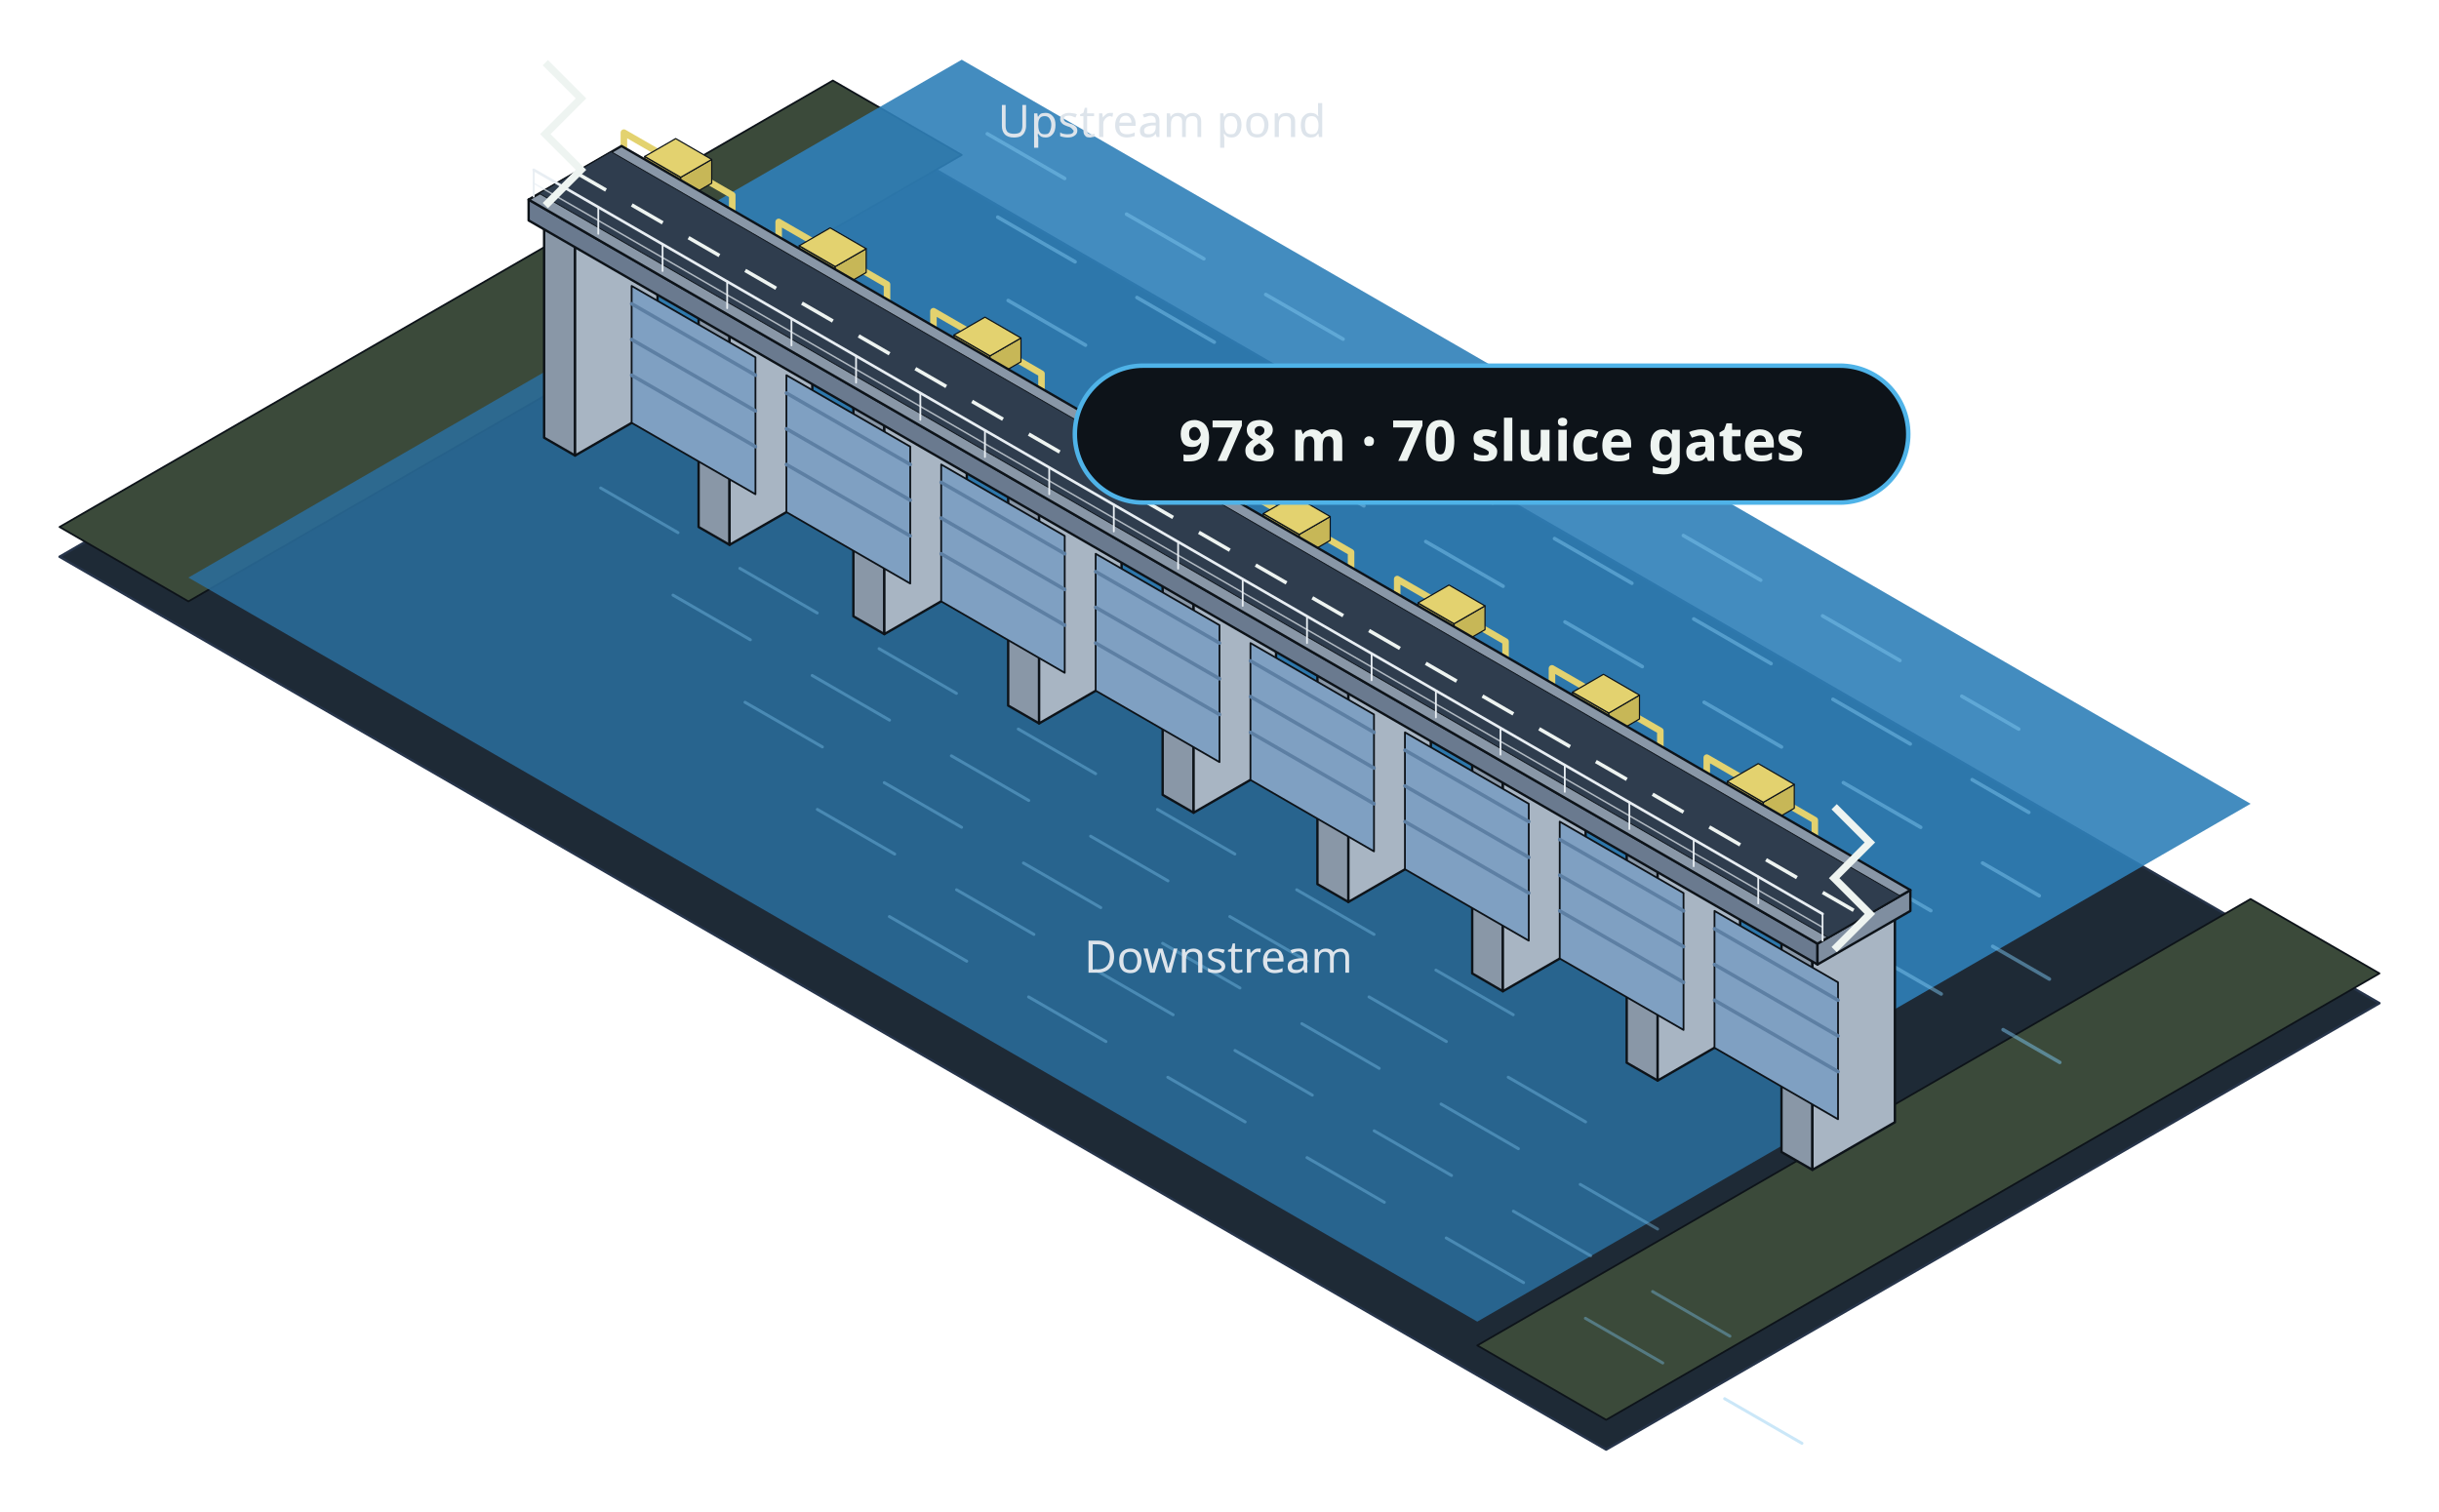
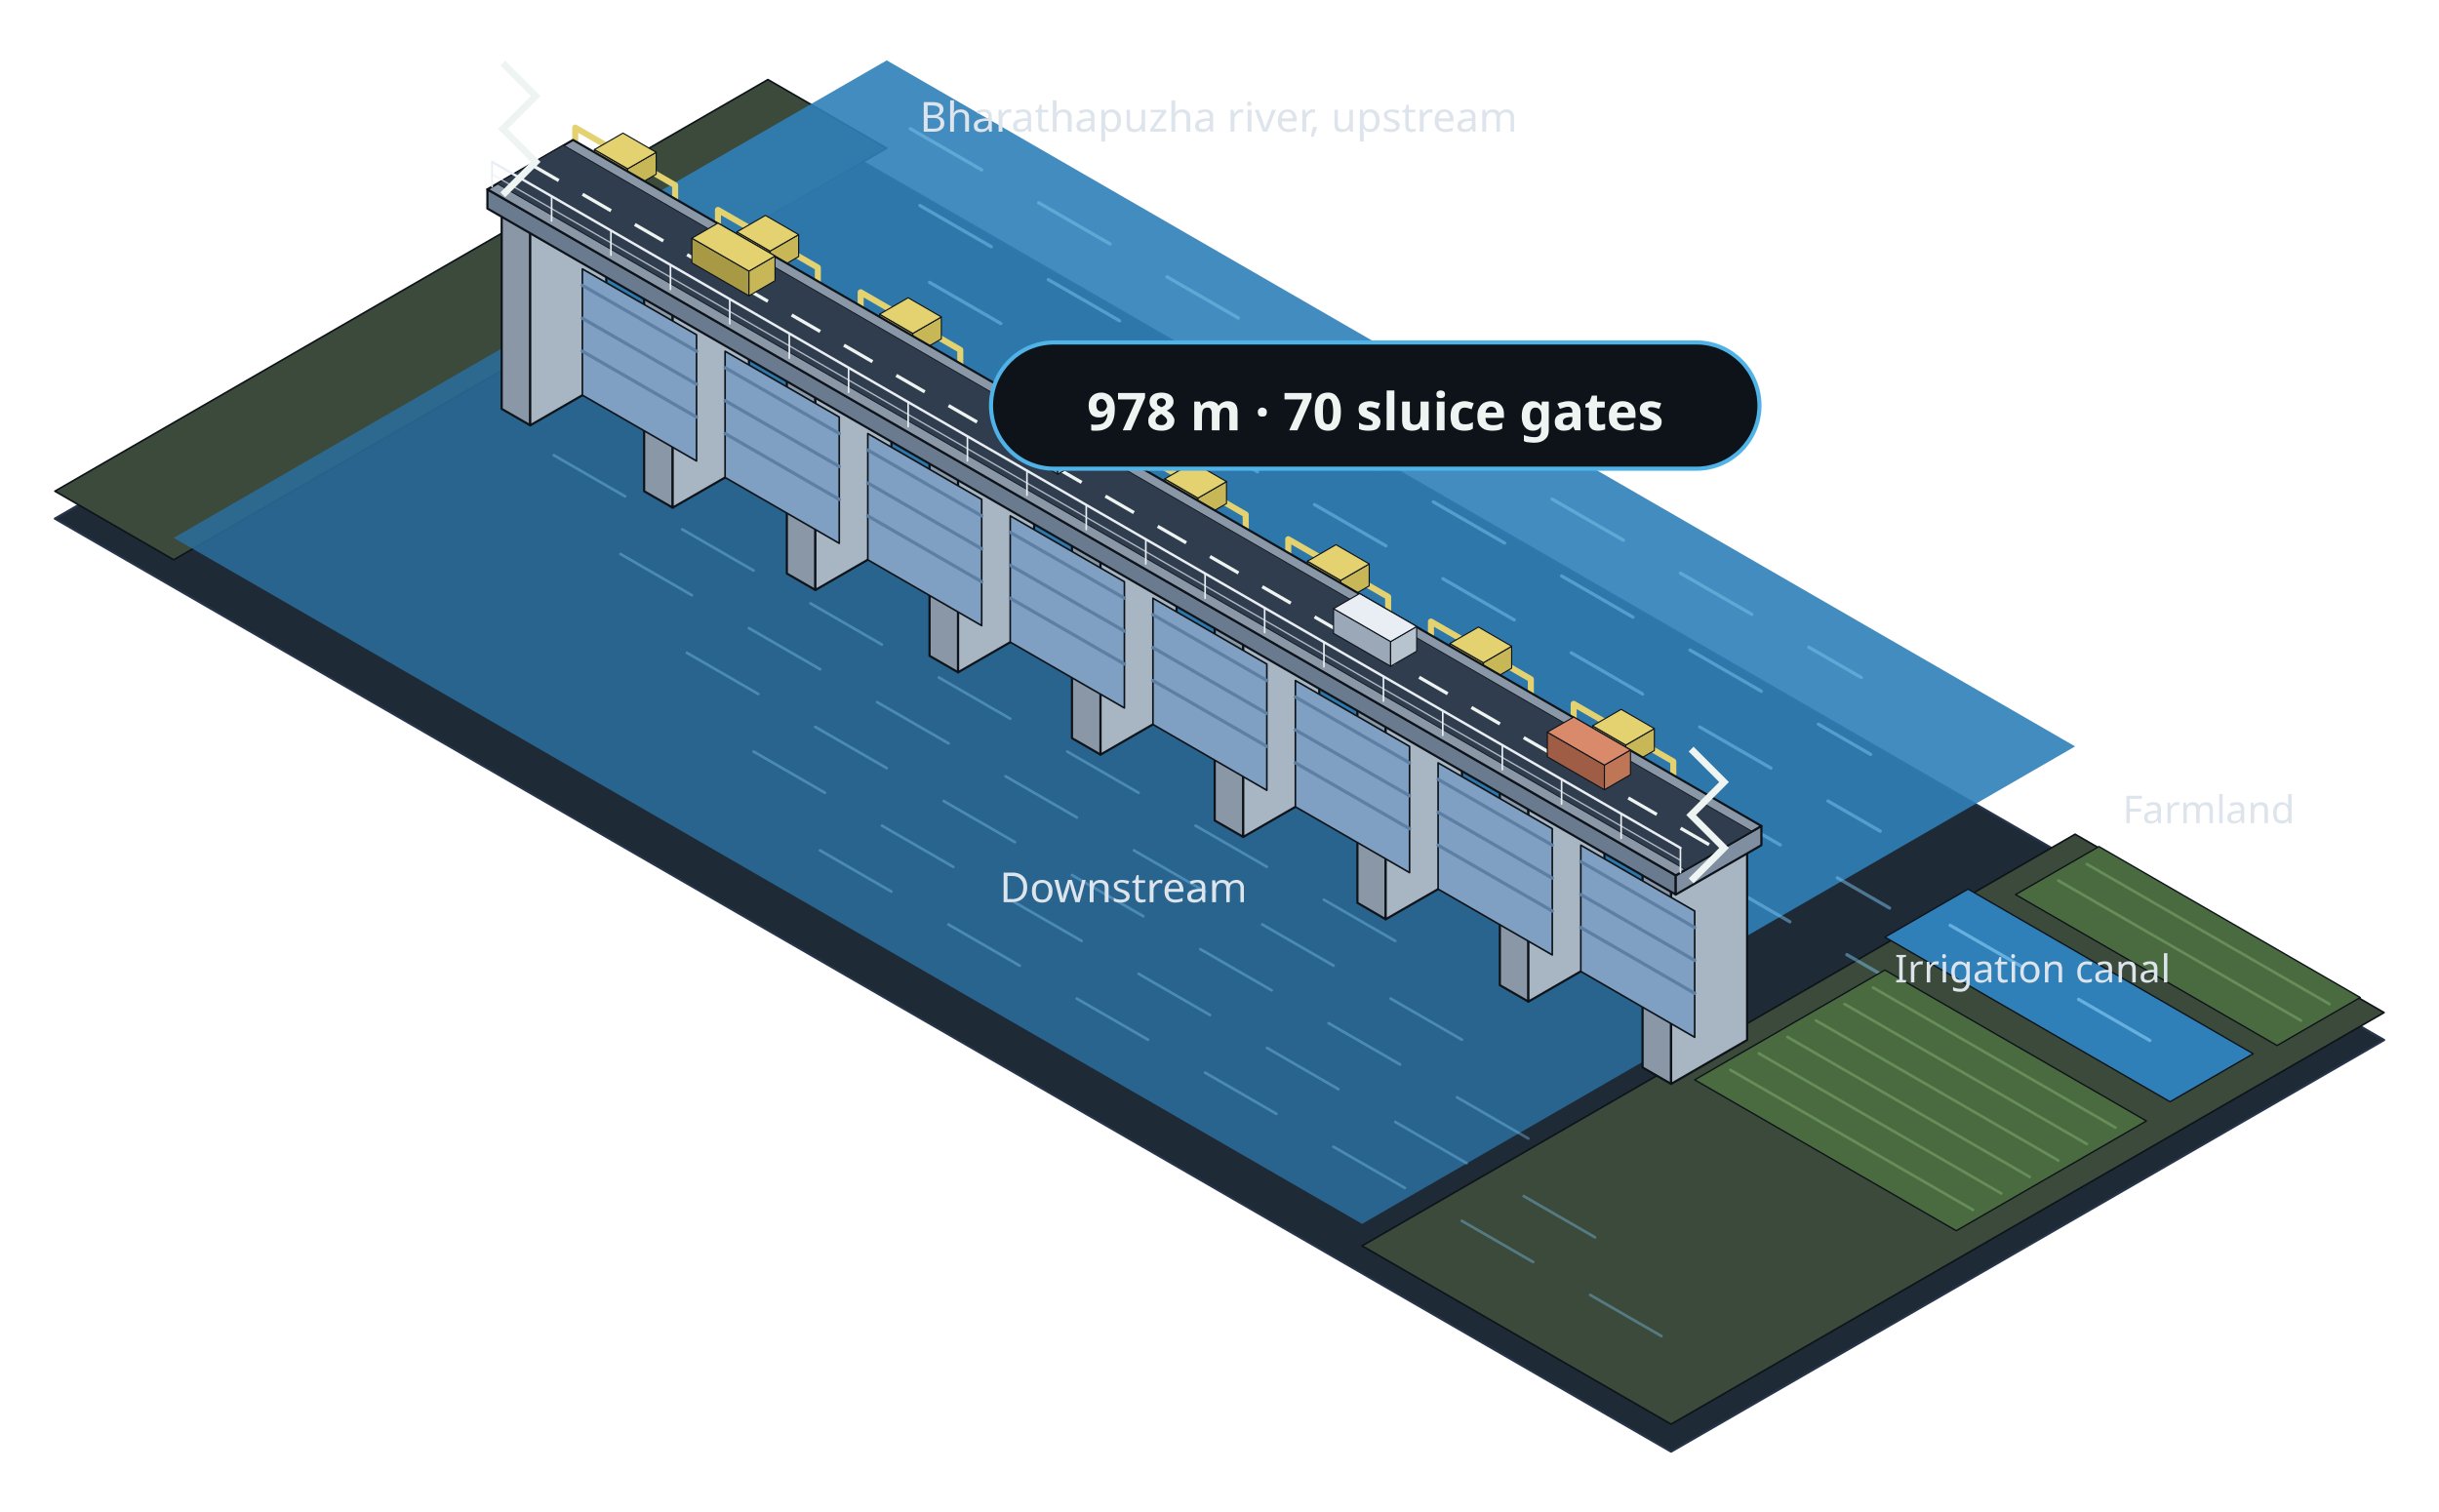
- <svg xmlns="http://www.w3.org/2000/svg" width="1000" height="620" viewBox="-21.05 -12.70 81.94 50.79" aria-hidden="true">
-   <g data-layer="structure">
-     <polygon points="6.93,-9.00 58.89,21.00 32.91,36.00 -19.05,6.00" fill="#1E2A36" stroke="#26344A" stroke-width="0.08" stroke-linejoin="round" />
+ <svg xmlns="http://www.w3.org/2000/svg" width="1000" height="620" viewBox="-21.05 -12.70 88.87 54.70" aria-hidden="true">
+   <g data-layer="structure">
+     <polygon points="6.93,-9.00 65.82,25.00 39.84,40.00 -19.05,6.00" fill="#1E2A36" stroke="#26344A" stroke-width="0.08" stroke-linejoin="round" />
  </g>
  <g data-layer="structure" data-key="banks" data-tip="River banks" class="hot">
    <polygon points="6.93,-10.00 11.26,-7.50 -14.72,7.50 -19.05,5.00" fill="#3B4A3A" stroke="#0D1319" stroke-width="0.06" stroke-linejoin="round" />
-     <polygon points="54.56,17.50 58.89,20.00 32.91,35.00 28.58,32.50" fill="#3B4A3A" stroke="#0D1319" stroke-width="0.06" stroke-linejoin="round" />
+     <polygon points="54.56,17.50 65.82,24.00 39.84,39.00 28.58,32.50" fill="#3B4A3A" stroke="#0D1319" stroke-width="0.06" stroke-linejoin="round" />
  </g>
  <g data-layer="water" data-key="upstream" data-tip="Upstream water, held higher by the gates" class="hot">
    <polygon points="11.26,-10.70 54.56,14.30 42.44,21.30 -0.87,-3.70" fill="#2F7FB8" stroke="none" stroke-width="0.08" stroke-linejoin="round" opacity="0.9" />
    <polyline points="12.12,-8.21 46.77,11.79" fill="none" stroke="#7CC4EE" stroke-width="0.12" stroke-linecap="round" stroke-linejoin="round" opacity="0.5" stroke-dasharray="3 2.4" class="flow" style="--p:5.40" />
    <polyline points="12.47,-5.41 47.11,14.59" fill="none" stroke="#7CC4EE" stroke-width="0.12" stroke-linecap="round" stroke-linejoin="round" opacity="0.5" stroke-dasharray="3 2.4" class="flow" style="--p:5.40" />
    <polyline points="12.82,-2.61 47.46,17.39" fill="none" stroke="#7CC4EE" stroke-width="0.12" stroke-linecap="round" stroke-linejoin="round" opacity="0.5" stroke-dasharray="3 2.4" class="flow" style="--p:5.40" />
    <polyline points="13.16,0.19 47.80,20.19" fill="none" stroke="#7CC4EE" stroke-width="0.12" stroke-linecap="round" stroke-linejoin="round" opacity="0.5" stroke-dasharray="3 2.4" class="flow" style="--p:5.40" />
    <polyline points="13.51,2.99 48.15,22.99" fill="none" stroke="#7CC4EE" stroke-width="0.12" stroke-linecap="round" stroke-linejoin="round" opacity="0.5" stroke-dasharray="3 2.4" class="flow" style="--p:5.40" />
  </g>
  <g data-layer="water" data-key="downstream" data-tip="Downstream water, at a lower level" class="hot">
    <polygon points="-2.60,-0.30 40.70,24.70 28.58,31.70 -14.72,6.70" fill="#2A6E9E" stroke="none" stroke-width="0.08" stroke-linejoin="round" opacity="0.85" />
    <polyline points="-0.87,3.69 30.31,21.69" fill="none" stroke="#7CC4EE" stroke-width="0.1" stroke-linecap="round" stroke-linejoin="round" opacity="0.4" stroke-dasharray="3 2.4" class="flow" style="--p:5.40" />
    <polyline points="1.56,7.29 32.74,25.29" fill="none" stroke="#7CC4EE" stroke-width="0.1" stroke-linecap="round" stroke-linejoin="round" opacity="0.4" stroke-dasharray="3 2.4" class="flow" style="--p:5.40" />
    <polyline points="3.98,10.89 35.16,28.89" fill="none" stroke="#7CC4EE" stroke-width="0.1" stroke-linecap="round" stroke-linejoin="round" opacity="0.4" stroke-dasharray="3 2.4" class="flow" style="--p:5.40" />
    <polyline points="6.41,14.49 37.59,32.49" fill="none" stroke="#7CC4EE" stroke-width="0.1" stroke-linecap="round" stroke-linejoin="round" opacity="0.4" stroke-dasharray="3 2.4" class="flow" style="--p:5.40" />
    <polyline points="8.83,18.09 40.01,36.09" fill="none" stroke="#7CC4EE" stroke-width="0.1" stroke-linecap="round" stroke-linejoin="round" opacity="0.4" stroke-dasharray="3 2.4" class="flow" style="--p:5.40" />
  </g>
+   <g data-layer="structure" data-key="farmland" data-tip="Farmland irrigated from the canal" class="hot">
+     <polygon points="55.43,17.95 64.95,23.45 61.92,25.20 52.39,19.70" fill="#4A6B3F" stroke="#0D1319" stroke-width="0.05" stroke-linejoin="round" />
+     <polyline points="54.99,18.59 63.83,23.69" fill="none" stroke="#6E9660" stroke-width="0.1" stroke-linecap="round" stroke-linejoin="round" opacity="0.8" />
+     <polyline points="53.95,19.19 62.79,24.29" fill="none" stroke="#6E9660" stroke-width="0.1" stroke-linecap="round" stroke-linejoin="round" opacity="0.8" />
+     <polygon points="47.63,22.45 57.16,27.95 50.23,31.95 40.70,26.45" fill="#4A6B3F" stroke="#0D1319" stroke-width="0.05" stroke-linejoin="round" />
+     <polyline points="47.20,23.09 56.03,28.19" fill="none" stroke="#6E9660" stroke-width="0.1" stroke-linecap="round" stroke-linejoin="round" opacity="0.8" />
+     <polyline points="46.16,23.69 54.99,28.79" fill="none" stroke="#6E9660" stroke-width="0.1" stroke-linecap="round" stroke-linejoin="round" opacity="0.8" />
+     <polyline points="45.12,24.29 53.95,29.39" fill="none" stroke="#6E9660" stroke-width="0.1" stroke-linecap="round" stroke-linejoin="round" opacity="0.8" />
+     <polyline points="44.08,24.89 52.91,29.99" fill="none" stroke="#6E9660" stroke-width="0.1" stroke-linecap="round" stroke-linejoin="round" opacity="0.8" />
+     <polyline points="43.04,25.49 51.87,30.59" fill="none" stroke="#6E9660" stroke-width="0.1" stroke-linecap="round" stroke-linejoin="round" opacity="0.8" />
+     <polyline points="42.00,26.09 50.84,31.19" fill="none" stroke="#6E9660" stroke-width="0.1" stroke-linecap="round" stroke-linejoin="round" opacity="0.8" />
+   </g>
+   <g data-layer="water" data-key="canal" data-tip="Irrigation canal fed from the upstream pond" class="hot">
+     <polygon points="50.66,19.50 61.05,25.50 58.02,27.25 47.63,21.25" fill="#2F7FB8" stroke="#0D1319" stroke-width="0.05" stroke-linejoin="round" />
+     <polyline points="50.01,20.82 59.11,26.07" fill="none" stroke="#7CC4EE" stroke-width="0.12" stroke-linecap="round" stroke-linejoin="round" opacity="0.7" stroke-dasharray="3 2.4" class="flow" style="--p:5.40" />
+   </g>
+   <text x="56.29" y="17.10" font-family="DM Sans, sans-serif" font-size="1.4" font-weight="400" fill="#DDE4EB" text-anchor="start">Farmland</text>
+   <text x="47.98" y="22.90" font-family="DM Sans, sans-serif" font-size="1.4" font-weight="400" fill="#DDE4EB" text-anchor="start">Irrigation canal</text>
  <g data-layer="structure" data-key="pier" data-tip="Pier" class="hot">
    <polygon points="-2.77,2.00 -1.73,2.60 -1.73,-4.60 -2.77,-5.20" fill="#8997A7" stroke="#0D1319" stroke-width="0.08" stroke-linejoin="round" />
    <polygon points="1.04,1.00 -1.73,2.60 -1.73,-4.60 1.04,-6.20" fill="#A8B5C3" stroke="#0D1319" stroke-width="0.08" stroke-linejoin="round" />
    <polygon points="0.00,-6.80 1.04,-6.20 -1.73,-4.60 -2.77,-5.20" fill="#C9D3DD" stroke="#0D1319" stroke-width="0.08" stroke-linejoin="round" />
  </g>
  <g data-layer="structure">
    <polygon points="2.42,5.00 3.46,5.60 3.46,-1.60 2.42,-2.20" fill="#8997A7" stroke="#0D1319" stroke-width="0.08" stroke-linejoin="round" />
    <polygon points="6.24,4.00 3.46,5.60 3.46,-1.60 6.24,-3.20" fill="#A8B5C3" stroke="#0D1319" stroke-width="0.08" stroke-linejoin="round" />
    <polygon points="5.20,-3.80 6.24,-3.20 3.46,-1.60 2.42,-2.20" fill="#C9D3DD" stroke="#0D1319" stroke-width="0.08" stroke-linejoin="round" />
  </g>
  <g data-layer="structure">
    <polygon points="7.62,8.00 8.66,8.60 8.66,1.40 7.62,0.80" fill="#8997A7" stroke="#0D1319" stroke-width="0.08" stroke-linejoin="round" />
    <polygon points="11.43,7.00 8.66,8.60 8.66,1.40 11.43,-0.20" fill="#A8B5C3" stroke="#0D1319" stroke-width="0.08" stroke-linejoin="round" />
    <polygon points="10.39,-0.80 11.43,-0.20 8.66,1.40 7.62,0.80" fill="#C9D3DD" stroke="#0D1319" stroke-width="0.08" stroke-linejoin="round" />
  </g>
  <g data-layer="structure">
    <polygon points="12.82,11.00 13.86,11.60 13.86,4.40 12.82,3.80" fill="#8997A7" stroke="#0D1319" stroke-width="0.08" stroke-linejoin="round" />
    <polygon points="16.63,10.00 13.86,11.60 13.86,4.40 16.63,2.80" fill="#A8B5C3" stroke="#0D1319" stroke-width="0.08" stroke-linejoin="round" />
    <polygon points="15.59,2.20 16.63,2.80 13.86,4.40 12.82,3.80" fill="#C9D3DD" stroke="#0D1319" stroke-width="0.08" stroke-linejoin="round" />
  </g>
  <g data-layer="structure">
    <polygon points="18.01,14.00 19.05,14.60 19.05,7.40 18.01,6.80" fill="#8997A7" stroke="#0D1319" stroke-width="0.08" stroke-linejoin="round" />
    <polygon points="21.82,13.00 19.05,14.60 19.05,7.40 21.82,5.80" fill="#A8B5C3" stroke="#0D1319" stroke-width="0.08" stroke-linejoin="round" />
    <polygon points="20.78,5.20 21.82,5.80 19.05,7.40 18.01,6.80" fill="#C9D3DD" stroke="#0D1319" stroke-width="0.08" stroke-linejoin="round" />
  </g>
  <g data-layer="structure">
    <polygon points="23.21,17.00 24.25,17.60 24.25,10.40 23.21,9.80" fill="#8997A7" stroke="#0D1319" stroke-width="0.08" stroke-linejoin="round" />
    <polygon points="27.02,16.00 24.25,17.60 24.25,10.40 27.02,8.80" fill="#A8B5C3" stroke="#0D1319" stroke-width="0.08" stroke-linejoin="round" />
    <polygon points="25.98,8.20 27.02,8.80 24.25,10.40 23.21,9.80" fill="#C9D3DD" stroke="#0D1319" stroke-width="0.08" stroke-linejoin="round" />
  </g>
  <g data-layer="structure">
    <polygon points="28.41,20.00 29.44,20.60 29.44,13.40 28.41,12.80" fill="#8997A7" stroke="#0D1319" stroke-width="0.08" stroke-linejoin="round" />
    <polygon points="32.22,19.00 29.44,20.60 29.44,13.40 32.22,11.80" fill="#A8B5C3" stroke="#0D1319" stroke-width="0.08" stroke-linejoin="round" />
    <polygon points="31.18,11.20 32.22,11.80 29.44,13.40 28.41,12.80" fill="#C9D3DD" stroke="#0D1319" stroke-width="0.08" stroke-linejoin="round" />
  </g>
  <g data-layer="structure">
    <polygon points="33.60,23.00 34.64,23.60 34.64,16.40 33.60,15.80" fill="#8997A7" stroke="#0D1319" stroke-width="0.08" stroke-linejoin="round" />
    <polygon points="37.41,22.00 34.64,23.60 34.64,16.40 37.41,14.80" fill="#A8B5C3" stroke="#0D1319" stroke-width="0.08" stroke-linejoin="round" />
    <polygon points="36.37,14.20 37.41,14.80 34.64,16.40 33.60,15.80" fill="#C9D3DD" stroke="#0D1319" stroke-width="0.08" stroke-linejoin="round" />
  </g>
  <g data-layer="structure">
    <polygon points="38.80,26.00 39.84,26.60 39.84,19.40 38.80,18.80" fill="#8997A7" stroke="#0D1319" stroke-width="0.08" stroke-linejoin="round" />
    <polygon points="42.61,25.00 39.84,26.60 39.84,19.40 42.61,17.80" fill="#A8B5C3" stroke="#0D1319" stroke-width="0.08" stroke-linejoin="round" />
    <polygon points="41.57,17.20 42.61,17.80 39.84,19.40 38.80,18.80" fill="#C9D3DD" stroke="#0D1319" stroke-width="0.08" stroke-linejoin="round" />
  </g>
  <g data-layer="equipment" data-key="gate" data-tip="Vertical-lift sluice gate" class="hot">
    <polygon points="0.17,1.50 4.33,3.90 4.33,-0.70 0.17,-3.10" fill="#7FA0C2" stroke="#0D1319" stroke-width="0.06" stroke-linejoin="round" />
    <polyline points="0.17,-0.10 4.33,2.30" fill="none" stroke="#5D7FA3" stroke-width="0.12" stroke-linecap="round" stroke-linejoin="round" />
    <polyline points="0.17,-1.30 4.33,1.10" fill="none" stroke="#5D7FA3" stroke-width="0.12" stroke-linecap="round" stroke-linejoin="round" />
    <polyline points="0.17,-2.50 4.33,-0.10" fill="none" stroke="#5D7FA3" stroke-width="0.12" stroke-linecap="round" stroke-linejoin="round" />
  </g>
  <g data-layer="equipment" data-key="hoist" data-tip="Gate hoist frame" class="hot">
    <polyline points="-0.09,-5.25 -0.09,-8.25 3.55,-6.15 3.55,-3.15" fill="none" stroke="#E3D26F" stroke-width="0.22" stroke-linecap="round" stroke-linejoin="round" />
    <polygon points="0.61,-6.65 1.82,-5.95 1.82,-6.75 0.61,-7.45" fill="#A89A45" stroke="#0D1319" stroke-width="0.04" stroke-linejoin="round" />
    <polygon points="2.86,-6.55 1.82,-5.95 1.82,-6.75 2.86,-7.35" fill="#C7B757" stroke="#0D1319" stroke-width="0.04" stroke-linejoin="round" />
    <polygon points="1.65,-8.05 2.86,-7.35 1.82,-6.75 0.61,-7.45" fill="#E3D26F" stroke="#0D1319" stroke-width="0.04" stroke-linejoin="round" />
  </g>
  <g data-layer="equipment">
    <polygon points="5.37,4.50 9.53,6.90 9.53,2.30 5.37,-0.10" fill="#7FA0C2" stroke="#0D1319" stroke-width="0.06" stroke-linejoin="round" />
    <polyline points="5.37,2.90 9.53,5.30" fill="none" stroke="#5D7FA3" stroke-width="0.12" stroke-linecap="round" stroke-linejoin="round" />
    <polyline points="5.37,1.70 9.53,4.10" fill="none" stroke="#5D7FA3" stroke-width="0.12" stroke-linecap="round" stroke-linejoin="round" />
    <polyline points="5.37,0.50 9.53,2.90" fill="none" stroke="#5D7FA3" stroke-width="0.12" stroke-linecap="round" stroke-linejoin="round" />
  </g>
  <g data-layer="equipment">
    <polyline points="5.11,-2.25 5.11,-5.25 8.75,-3.15 8.75,-0.15" fill="none" stroke="#E3D26F" stroke-width="0.22" stroke-linecap="round" stroke-linejoin="round" />
    <polygon points="5.80,-3.65 7.01,-2.95 7.01,-3.75 5.80,-4.45" fill="#A89A45" stroke="#0D1319" stroke-width="0.04" stroke-linejoin="round" />
    <polygon points="8.05,-3.55 7.01,-2.95 7.01,-3.75 8.05,-4.35" fill="#C7B757" stroke="#0D1319" stroke-width="0.04" stroke-linejoin="round" />
    <polygon points="6.84,-5.05 8.05,-4.35 7.01,-3.75 5.80,-4.45" fill="#E3D26F" stroke="#0D1319" stroke-width="0.04" stroke-linejoin="round" />
  </g>
  <g data-layer="equipment">
    <polygon points="10.57,7.50 14.72,9.90 14.72,5.30 10.57,2.90" fill="#7FA0C2" stroke="#0D1319" stroke-width="0.06" stroke-linejoin="round" />
    <polyline points="10.57,5.90 14.72,8.30" fill="none" stroke="#5D7FA3" stroke-width="0.12" stroke-linecap="round" stroke-linejoin="round" />
    <polyline points="10.57,4.70 14.72,7.10" fill="none" stroke="#5D7FA3" stroke-width="0.12" stroke-linecap="round" stroke-linejoin="round" />
    <polyline points="10.57,3.50 14.72,5.90" fill="none" stroke="#5D7FA3" stroke-width="0.12" stroke-linecap="round" stroke-linejoin="round" />
  </g>
  <g data-layer="equipment">
    <polyline points="10.31,0.75 10.31,-2.25 13.94,-0.15 13.94,2.85" fill="none" stroke="#E3D26F" stroke-width="0.22" stroke-linecap="round" stroke-linejoin="round" />
    <polygon points="11.00,-0.65 12.21,0.05 12.21,-0.75 11.00,-1.45" fill="#A89A45" stroke="#0D1319" stroke-width="0.04" stroke-linejoin="round" />
    <polygon points="13.25,-0.55 12.21,0.05 12.21,-0.75 13.25,-1.35" fill="#C7B757" stroke="#0D1319" stroke-width="0.04" stroke-linejoin="round" />
    <polygon points="12.04,-2.05 13.25,-1.35 12.21,-0.75 11.00,-1.45" fill="#E3D26F" stroke="#0D1319" stroke-width="0.04" stroke-linejoin="round" />
  </g>
  <g data-layer="equipment">
    <polygon points="15.76,10.50 19.92,12.90 19.92,8.30 15.76,5.90" fill="#7FA0C2" stroke="#0D1319" stroke-width="0.06" stroke-linejoin="round" />
    <polyline points="15.76,8.90 19.92,11.30" fill="none" stroke="#5D7FA3" stroke-width="0.12" stroke-linecap="round" stroke-linejoin="round" />
    <polyline points="15.76,7.70 19.92,10.10" fill="none" stroke="#5D7FA3" stroke-width="0.12" stroke-linecap="round" stroke-linejoin="round" />
    <polyline points="15.76,6.50 19.92,8.90" fill="none" stroke="#5D7FA3" stroke-width="0.12" stroke-linecap="round" stroke-linejoin="round" />
  </g>
  <g data-layer="equipment">
    <polyline points="15.50,3.75 15.50,0.75 19.14,2.85 19.14,5.85" fill="none" stroke="#E3D26F" stroke-width="0.22" stroke-linecap="round" stroke-linejoin="round" />
    <polygon points="16.19,2.35 17.41,3.05 17.41,2.25 16.19,1.55" fill="#A89A45" stroke="#0D1319" stroke-width="0.04" stroke-linejoin="round" />
    <polygon points="18.45,2.45 17.41,3.05 17.41,2.25 18.45,1.65" fill="#C7B757" stroke="#0D1319" stroke-width="0.04" stroke-linejoin="round" />
    <polygon points="17.23,0.95 18.45,1.65 17.41,2.25 16.19,1.55" fill="#E3D26F" stroke="#0D1319" stroke-width="0.04" stroke-linejoin="round" />
  </g>
  <g data-layer="equipment">
    <polygon points="20.96,13.50 25.11,15.90 25.11,11.30 20.96,8.90" fill="#7FA0C2" stroke="#0D1319" stroke-width="0.06" stroke-linejoin="round" />
    <polyline points="20.96,11.90 25.11,14.30" fill="none" stroke="#5D7FA3" stroke-width="0.12" stroke-linecap="round" stroke-linejoin="round" />
    <polyline points="20.96,10.70 25.11,13.10" fill="none" stroke="#5D7FA3" stroke-width="0.12" stroke-linecap="round" stroke-linejoin="round" />
    <polyline points="20.96,9.50 25.11,11.90" fill="none" stroke="#5D7FA3" stroke-width="0.12" stroke-linecap="round" stroke-linejoin="round" />
  </g>
  <g data-layer="equipment">
    <polyline points="20.70,6.75 20.70,3.75 24.34,5.85 24.34,8.85" fill="none" stroke="#E3D26F" stroke-width="0.22" stroke-linecap="round" stroke-linejoin="round" />
    <polygon points="21.39,5.35 22.60,6.05 22.60,5.25 21.39,4.55" fill="#A89A45" stroke="#0D1319" stroke-width="0.04" stroke-linejoin="round" />
    <polygon points="23.64,5.45 22.60,6.05 22.60,5.25 23.64,4.65" fill="#C7B757" stroke="#0D1319" stroke-width="0.04" stroke-linejoin="round" />
    <polygon points="22.43,3.95 23.64,4.65 22.60,5.25 21.39,4.55" fill="#E3D26F" stroke="#0D1319" stroke-width="0.04" stroke-linejoin="round" />
  </g>
  <g data-layer="equipment">
    <polygon points="26.15,16.50 30.31,18.90 30.31,14.30 26.15,11.90" fill="#7FA0C2" stroke="#0D1319" stroke-width="0.06" stroke-linejoin="round" />
    <polyline points="26.15,14.90 30.31,17.30" fill="none" stroke="#5D7FA3" stroke-width="0.12" stroke-linecap="round" stroke-linejoin="round" />
    <polyline points="26.15,13.70 30.31,16.10" fill="none" stroke="#5D7FA3" stroke-width="0.12" stroke-linecap="round" stroke-linejoin="round" />
    <polyline points="26.15,12.50 30.31,14.90" fill="none" stroke="#5D7FA3" stroke-width="0.12" stroke-linecap="round" stroke-linejoin="round" />
  </g>
  <g data-layer="equipment">
    <polyline points="25.89,9.75 25.89,6.75 29.53,8.85 29.53,11.85" fill="none" stroke="#E3D26F" stroke-width="0.22" stroke-linecap="round" stroke-linejoin="round" />
    <polygon points="26.59,8.35 27.80,9.05 27.80,8.25 26.59,7.55" fill="#A89A45" stroke="#0D1319" stroke-width="0.04" stroke-linejoin="round" />
    <polygon points="28.84,8.45 27.80,9.05 27.80,8.25 28.84,7.65" fill="#C7B757" stroke="#0D1319" stroke-width="0.04" stroke-linejoin="round" />
    <polygon points="27.63,6.95 28.84,7.65 27.80,8.25 26.59,7.55" fill="#E3D26F" stroke="#0D1319" stroke-width="0.04" stroke-linejoin="round" />
  </g>
  <g data-layer="equipment">
    <polygon points="31.35,19.50 35.51,21.90 35.51,17.30 31.35,14.90" fill="#7FA0C2" stroke="#0D1319" stroke-width="0.06" stroke-linejoin="round" />
    <polyline points="31.35,17.90 35.51,20.30" fill="none" stroke="#5D7FA3" stroke-width="0.12" stroke-linecap="round" stroke-linejoin="round" />
    <polyline points="31.35,16.70 35.51,19.10" fill="none" stroke="#5D7FA3" stroke-width="0.12" stroke-linecap="round" stroke-linejoin="round" />
    <polyline points="31.35,15.50 35.51,17.90" fill="none" stroke="#5D7FA3" stroke-width="0.12" stroke-linecap="round" stroke-linejoin="round" />
  </g>
  <g data-layer="equipment">
    <polyline points="31.09,12.75 31.09,9.75 34.73,11.85 34.73,14.85" fill="none" stroke="#E3D26F" stroke-width="0.22" stroke-linecap="round" stroke-linejoin="round" />
    <polygon points="31.78,11.35 33.00,12.05 33.00,11.25 31.78,10.55" fill="#A89A45" stroke="#0D1319" stroke-width="0.04" stroke-linejoin="round" />
    <polygon points="34.03,11.45 33.00,12.05 33.00,11.25 34.03,10.65" fill="#C7B757" stroke="#0D1319" stroke-width="0.04" stroke-linejoin="round" />
    <polygon points="32.82,9.95 34.03,10.65 33.00,11.25 31.78,10.55" fill="#E3D26F" stroke="#0D1319" stroke-width="0.04" stroke-linejoin="round" />
  </g>
  <g data-layer="equipment">
    <polygon points="36.55,22.50 40.70,24.90 40.70,20.30 36.55,17.90" fill="#7FA0C2" stroke="#0D1319" stroke-width="0.06" stroke-linejoin="round" />
    <polyline points="36.55,20.90 40.70,23.30" fill="none" stroke="#5D7FA3" stroke-width="0.12" stroke-linecap="round" stroke-linejoin="round" />
    <polyline points="36.55,19.70 40.70,22.10" fill="none" stroke="#5D7FA3" stroke-width="0.12" stroke-linecap="round" stroke-linejoin="round" />
    <polyline points="36.55,18.50 40.70,20.90" fill="none" stroke="#5D7FA3" stroke-width="0.12" stroke-linecap="round" stroke-linejoin="round" />
  </g>
  <g data-layer="equipment">
    <polyline points="36.29,15.75 36.29,12.75 39.92,14.85 39.92,17.85" fill="none" stroke="#E3D26F" stroke-width="0.22" stroke-linecap="round" stroke-linejoin="round" />
    <polygon points="36.98,14.35 38.19,15.05 38.19,14.25 36.98,13.55" fill="#A89A45" stroke="#0D1319" stroke-width="0.04" stroke-linejoin="round" />
    <polygon points="39.23,14.45 38.19,15.05 38.19,14.25 39.23,13.65" fill="#C7B757" stroke="#0D1319" stroke-width="0.04" stroke-linejoin="round" />
    <polygon points="38.02,12.95 39.23,13.65 38.19,14.25 36.98,13.55" fill="#E3D26F" stroke="#0D1319" stroke-width="0.04" stroke-linejoin="round" />
  </g>
  <g data-layer="structure" data-key="deck" data-tip="Bridge deck and road" class="hot">
    <polygon points="-3.29,-5.30 40.01,19.70 40.01,19.00 -3.29,-6.00" fill="#6A7A8F" stroke="#0D1319" stroke-width="0.08" stroke-linejoin="round" />
    <polygon points="43.13,17.90 40.01,19.70 40.01,19.00 43.13,17.20" fill="#7F8EA0" stroke="#0D1319" stroke-width="0.08" stroke-linejoin="round" />
    <polygon points="-0.17,-7.80 43.13,17.20 40.01,19.00 -3.29,-6.00" fill="#8997A7" stroke="#0D1319" stroke-width="0.08" stroke-linejoin="round" />
    <polygon points="-0.52,-7.61 42.78,17.39 40.36,18.79 -2.94,-6.21" fill="#2F3D4E" stroke="#0D1319" stroke-width="0.03" stroke-linejoin="round" />
    <polyline points="-1.73,-6.92 41.57,18.08" fill="none" stroke="#EEF4F1" stroke-width="0.12" stroke-linecap="butt" stroke-linejoin="round" stroke-dasharray="1.2 1" />
    <polyline points="-3.12,-7.00 40.18,18.00" fill="none" stroke="#E8EEF3" stroke-width="0.09" stroke-linecap="round" stroke-linejoin="round" />
    <polyline points="-3.12,-6.55 40.18,18.45" fill="none" stroke="#E8EEF3" stroke-width="0.05" stroke-linecap="round" stroke-linejoin="round" opacity="0.7" />
    <polyline points="-3.12,-6.10 -3.12,-7.00" fill="none" stroke="#E8EEF3" stroke-width="0.06" stroke-linecap="round" stroke-linejoin="round" />
    <polyline points="-0.95,-4.85 -0.95,-5.75" fill="none" stroke="#E8EEF3" stroke-width="0.06" stroke-linecap="round" stroke-linejoin="round" />
    <polyline points="1.21,-3.60 1.21,-4.50" fill="none" stroke="#E8EEF3" stroke-width="0.06" stroke-linecap="round" stroke-linejoin="round" />
    <polyline points="3.38,-2.35 3.38,-3.25" fill="none" stroke="#E8EEF3" stroke-width="0.06" stroke-linecap="round" stroke-linejoin="round" />
    <polyline points="5.54,-1.10 5.54,-2.00" fill="none" stroke="#E8EEF3" stroke-width="0.06" stroke-linecap="round" stroke-linejoin="round" />
    <polyline points="7.71,0.15 7.71,-0.75" fill="none" stroke="#E8EEF3" stroke-width="0.06" stroke-linecap="round" stroke-linejoin="round" />
    <polyline points="9.87,1.40 9.87,0.50" fill="none" stroke="#E8EEF3" stroke-width="0.06" stroke-linecap="round" stroke-linejoin="round" />
    <polyline points="12.04,2.65 12.04,1.75" fill="none" stroke="#E8EEF3" stroke-width="0.06" stroke-linecap="round" stroke-linejoin="round" />
    <polyline points="14.20,3.90 14.20,3.00" fill="none" stroke="#E8EEF3" stroke-width="0.06" stroke-linecap="round" stroke-linejoin="round" />
    <polyline points="16.37,5.15 16.37,4.25" fill="none" stroke="#E8EEF3" stroke-width="0.06" stroke-linecap="round" stroke-linejoin="round" />
    <polyline points="18.53,6.40 18.53,5.50" fill="none" stroke="#E8EEF3" stroke-width="0.06" stroke-linecap="round" stroke-linejoin="round" />
    <polyline points="20.70,7.65 20.70,6.75" fill="none" stroke="#E8EEF3" stroke-width="0.06" stroke-linecap="round" stroke-linejoin="round" />
    <polyline points="22.86,8.90 22.86,8.00" fill="none" stroke="#E8EEF3" stroke-width="0.06" stroke-linecap="round" stroke-linejoin="round" />
    <polyline points="25.03,10.15 25.03,9.25" fill="none" stroke="#E8EEF3" stroke-width="0.06" stroke-linecap="round" stroke-linejoin="round" />
    <polyline points="27.19,11.40 27.19,10.50" fill="none" stroke="#E8EEF3" stroke-width="0.06" stroke-linecap="round" stroke-linejoin="round" />
    <polyline points="29.36,12.65 29.36,11.75" fill="none" stroke="#E8EEF3" stroke-width="0.06" stroke-linecap="round" stroke-linejoin="round" />
    <polyline points="31.52,13.90 31.52,13.00" fill="none" stroke="#E8EEF3" stroke-width="0.06" stroke-linecap="round" stroke-linejoin="round" />
    <polyline points="33.69,15.15 33.69,14.25" fill="none" stroke="#E8EEF3" stroke-width="0.06" stroke-linecap="round" stroke-linejoin="round" />
    <polyline points="35.85,16.40 35.85,15.50" fill="none" stroke="#E8EEF3" stroke-width="0.06" stroke-linecap="round" stroke-linejoin="round" />
    <polyline points="38.02,17.65 38.02,16.75" fill="none" stroke="#E8EEF3" stroke-width="0.06" stroke-linecap="round" stroke-linejoin="round" />
    <polyline points="40.18,18.90 40.18,18.00" fill="none" stroke="#E8EEF3" stroke-width="0.06" stroke-linecap="round" stroke-linejoin="round" />
  </g>
+   <g data-layer="structure" data-key="traffic" data-tip="Road traffic on the bridge" class="hot">
+     <polygon points="4.16,-3.32 6.24,-2.12 6.24,-3.02 4.16,-4.22" fill="#A89A45" stroke="#0D1319" stroke-width="0.04" stroke-linejoin="round" />
+     <polygon points="7.19,-2.67 6.24,-2.12 6.24,-3.02 7.19,-3.57" fill="#C7B757" stroke="#0D1319" stroke-width="0.04" stroke-linejoin="round" />
+     <polygon points="5.11,-4.77 7.19,-3.57 6.24,-3.02 4.16,-4.22" fill="#E3D26F" stroke="#0D1319" stroke-width="0.04" stroke-linejoin="round" />
+     <polygon points="15.42,3.18 17.49,4.38 17.49,3.48 15.42,2.28" fill="#4F8FB3" stroke="#0D1319" stroke-width="0.04" stroke-linejoin="round" />
+     <polygon points="18.45,3.83 17.49,4.38 17.49,3.48 18.45,2.93" fill="#6FB0D4" stroke="#0D1319" stroke-width="0.04" stroke-linejoin="round" />
+     <polygon points="16.37,1.73 18.45,2.93 17.49,3.48 15.42,2.28" fill="#8FD0F2" stroke="#0D1319" stroke-width="0.04" stroke-linejoin="round" />
+     <polygon points="27.54,10.18 29.62,11.38 29.62,10.48 27.54,9.28" fill="#9AA8B7" stroke="#0D1319" stroke-width="0.04" stroke-linejoin="round" />
+     <polygon points="30.57,10.83 29.62,11.38 29.62,10.48 30.57,9.93" fill="#B7C3CF" stroke="#0D1319" stroke-width="0.04" stroke-linejoin="round" />
+     <polygon points="28.49,8.73 30.57,9.93 29.62,10.48 27.54,9.28" fill="#E8EEF3" stroke="#0D1319" stroke-width="0.04" stroke-linejoin="round" />
+     <polygon points="35.33,14.68 37.41,15.88 37.41,14.98 35.33,13.78" fill="#9E5D44" stroke="#0D1319" stroke-width="0.04" stroke-linejoin="round" />
+     <polygon points="38.36,15.33 37.41,15.88 37.41,14.98 38.36,14.43" fill="#BE7656" stroke="#0D1319" stroke-width="0.04" stroke-linejoin="round" />
+     <polygon points="36.29,13.23 38.36,14.43 37.41,14.98 35.33,13.78" fill="#D98A6A" stroke="#0D1319" stroke-width="0.04" stroke-linejoin="round" />
+   </g>
  <path d="M-2.73,-10.60 l1.2,1.2 l-1.2,1.2 l1.2,1.2 l-1.2,1.2" fill="none" stroke="#EEF4F1" stroke-width="0.25" />
  <path d="M40.57,14.40 l1.2,1.2 l-1.2,1.2 l1.2,1.2 l-1.2,1.2" fill="none" stroke="#EEF4F1" stroke-width="0.25" />
-   <text x="12.47" y="-8.10" font-family="DM Sans, sans-serif" font-size="1.5" font-weight="400" fill="#DDE4EB" text-anchor="start">Upstream pond</text>
+   <text x="12.47" y="-8.10" font-family="DM Sans, sans-serif" font-size="1.5" font-weight="400" fill="#DDE4EB" text-anchor="start">Bharathapuzha river, upstream</text>
  <text x="15.38" y="19.98" font-family="DM Sans, sans-serif" font-size="1.5" font-weight="400" fill="#DDE4EB" text-anchor="start">Downstream</text>
  <rect x="15.06" y="-0.42" width="28" height="4.6" rx="2.3" fill="#0D1319" stroke="#4FB3E8" stroke-width="0.15" />
  <text x="29.06" y="2.78" text-anchor="middle" font-family="DM Sans, sans-serif" font-size="1.9" font-weight="700" fill="#EEF4F1">978 m · 70 sluice gates</text>
</svg>
